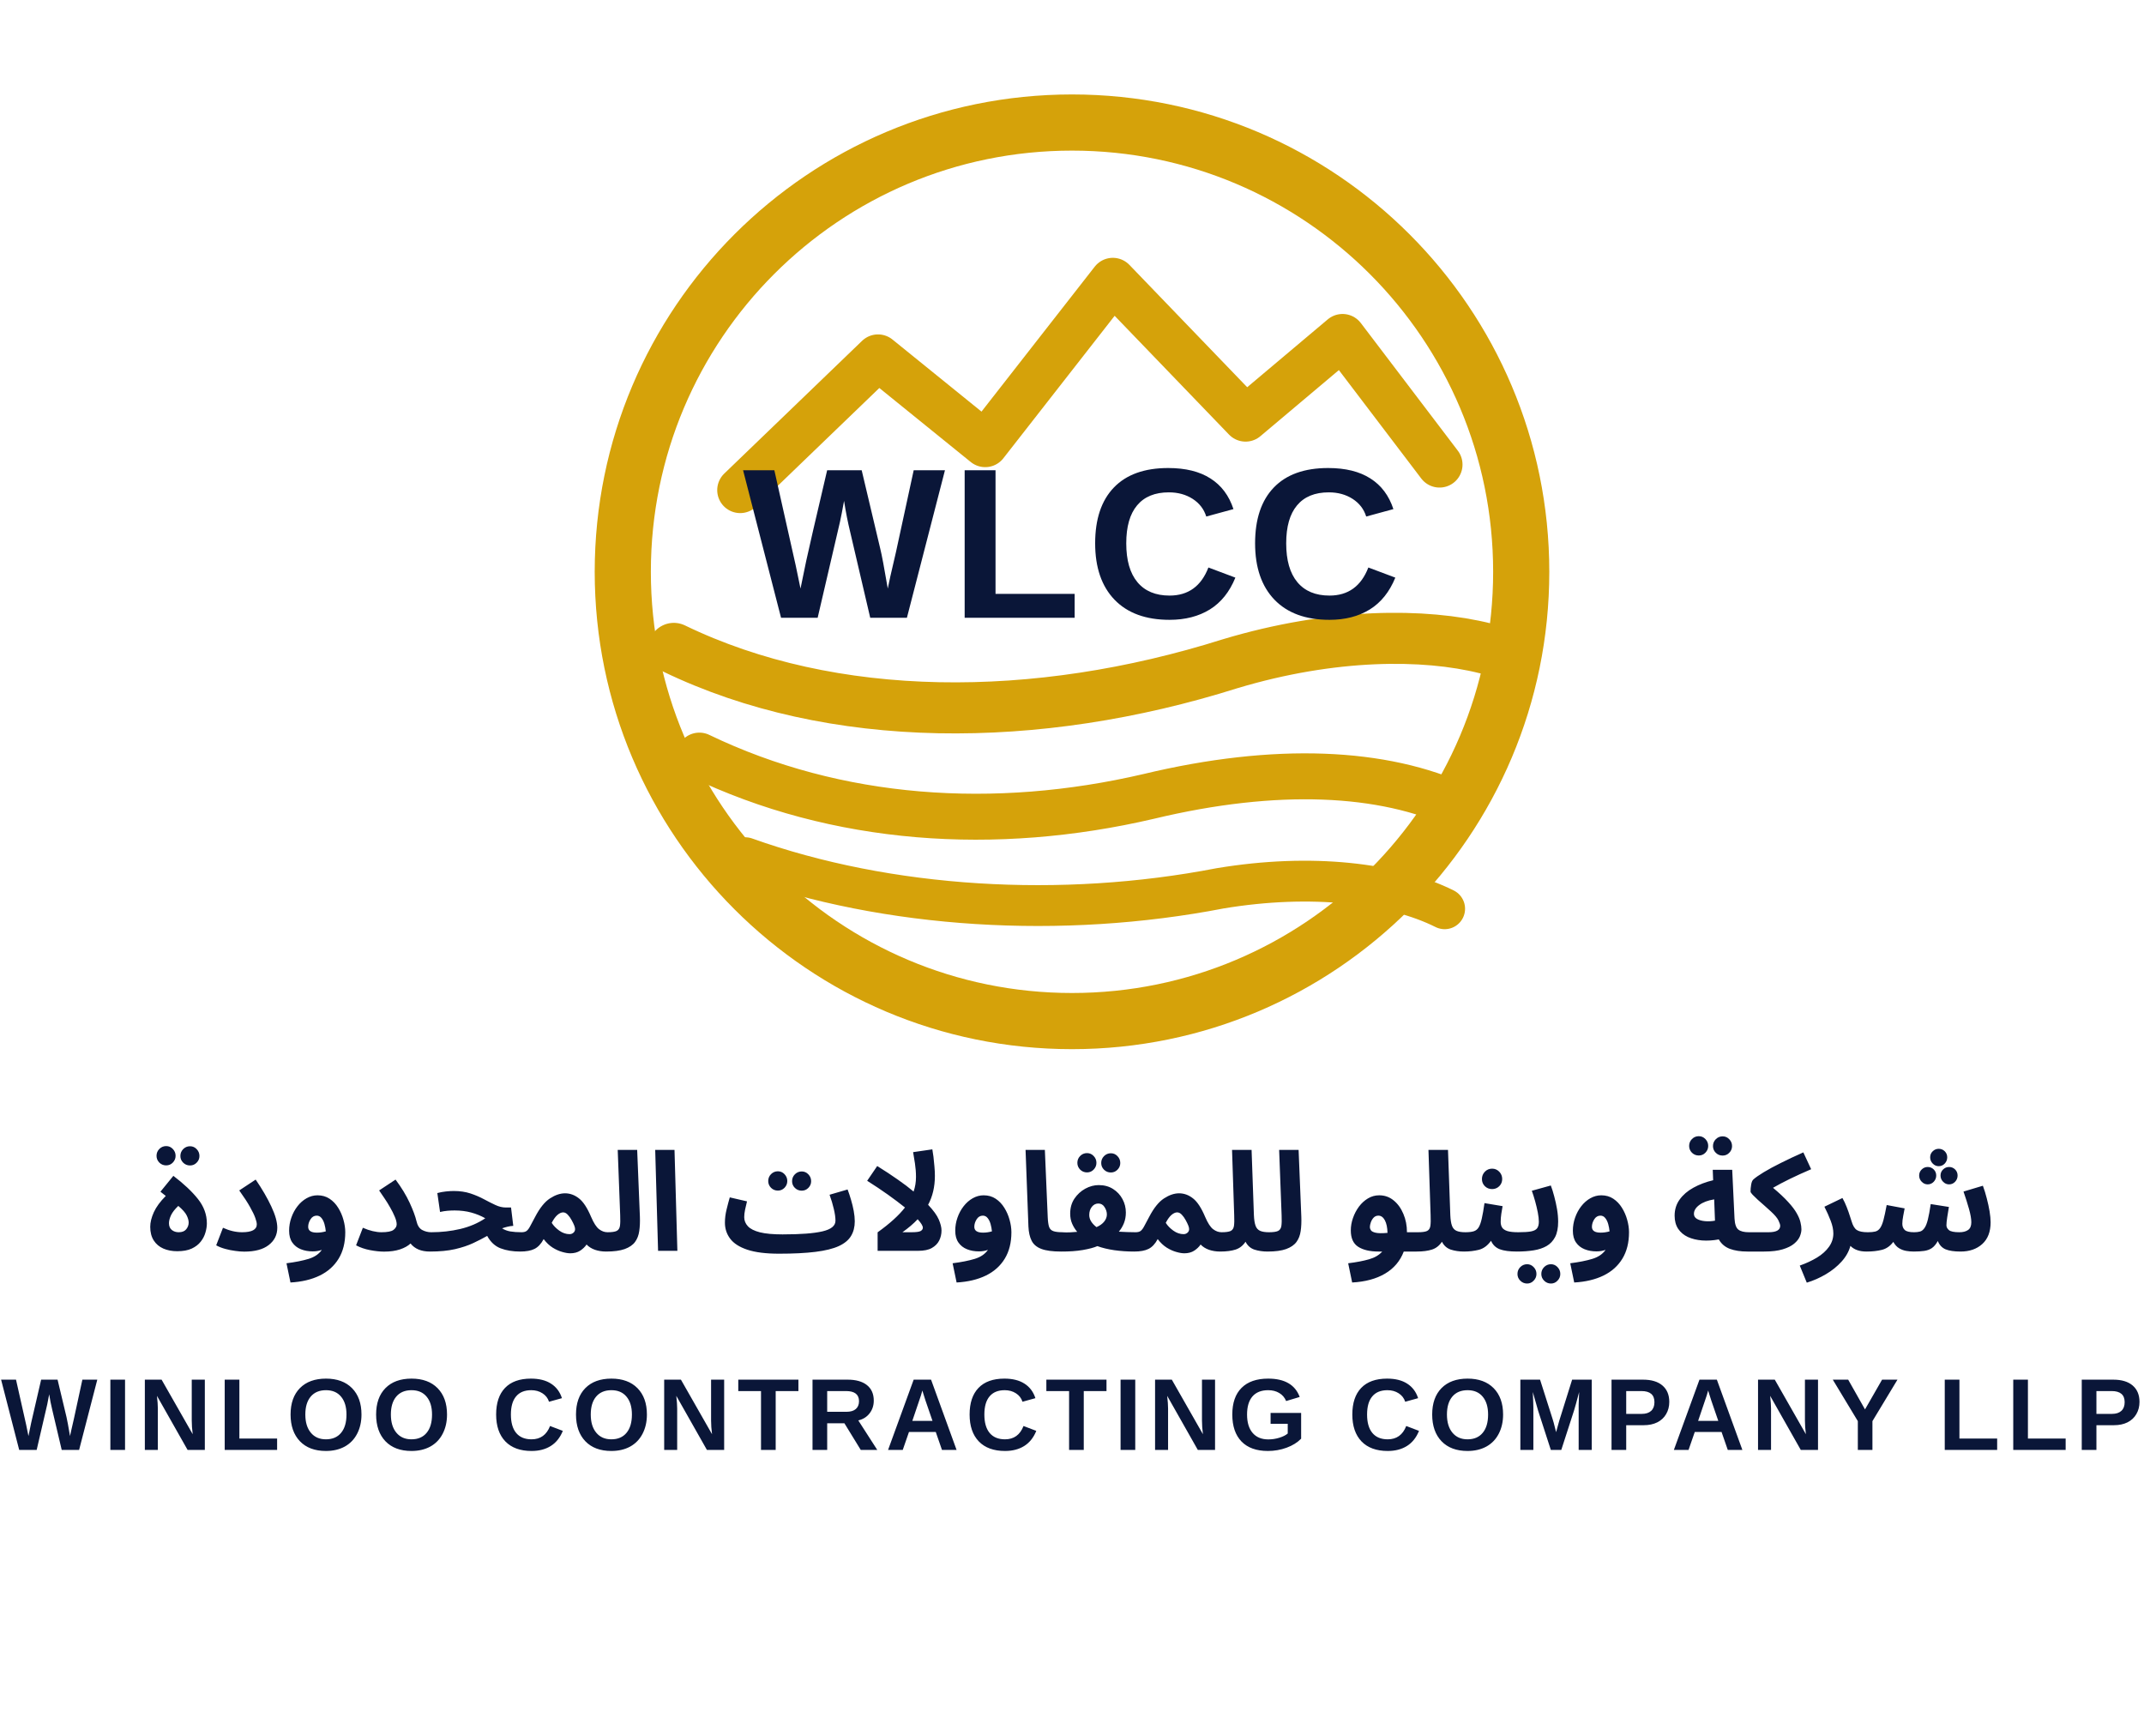
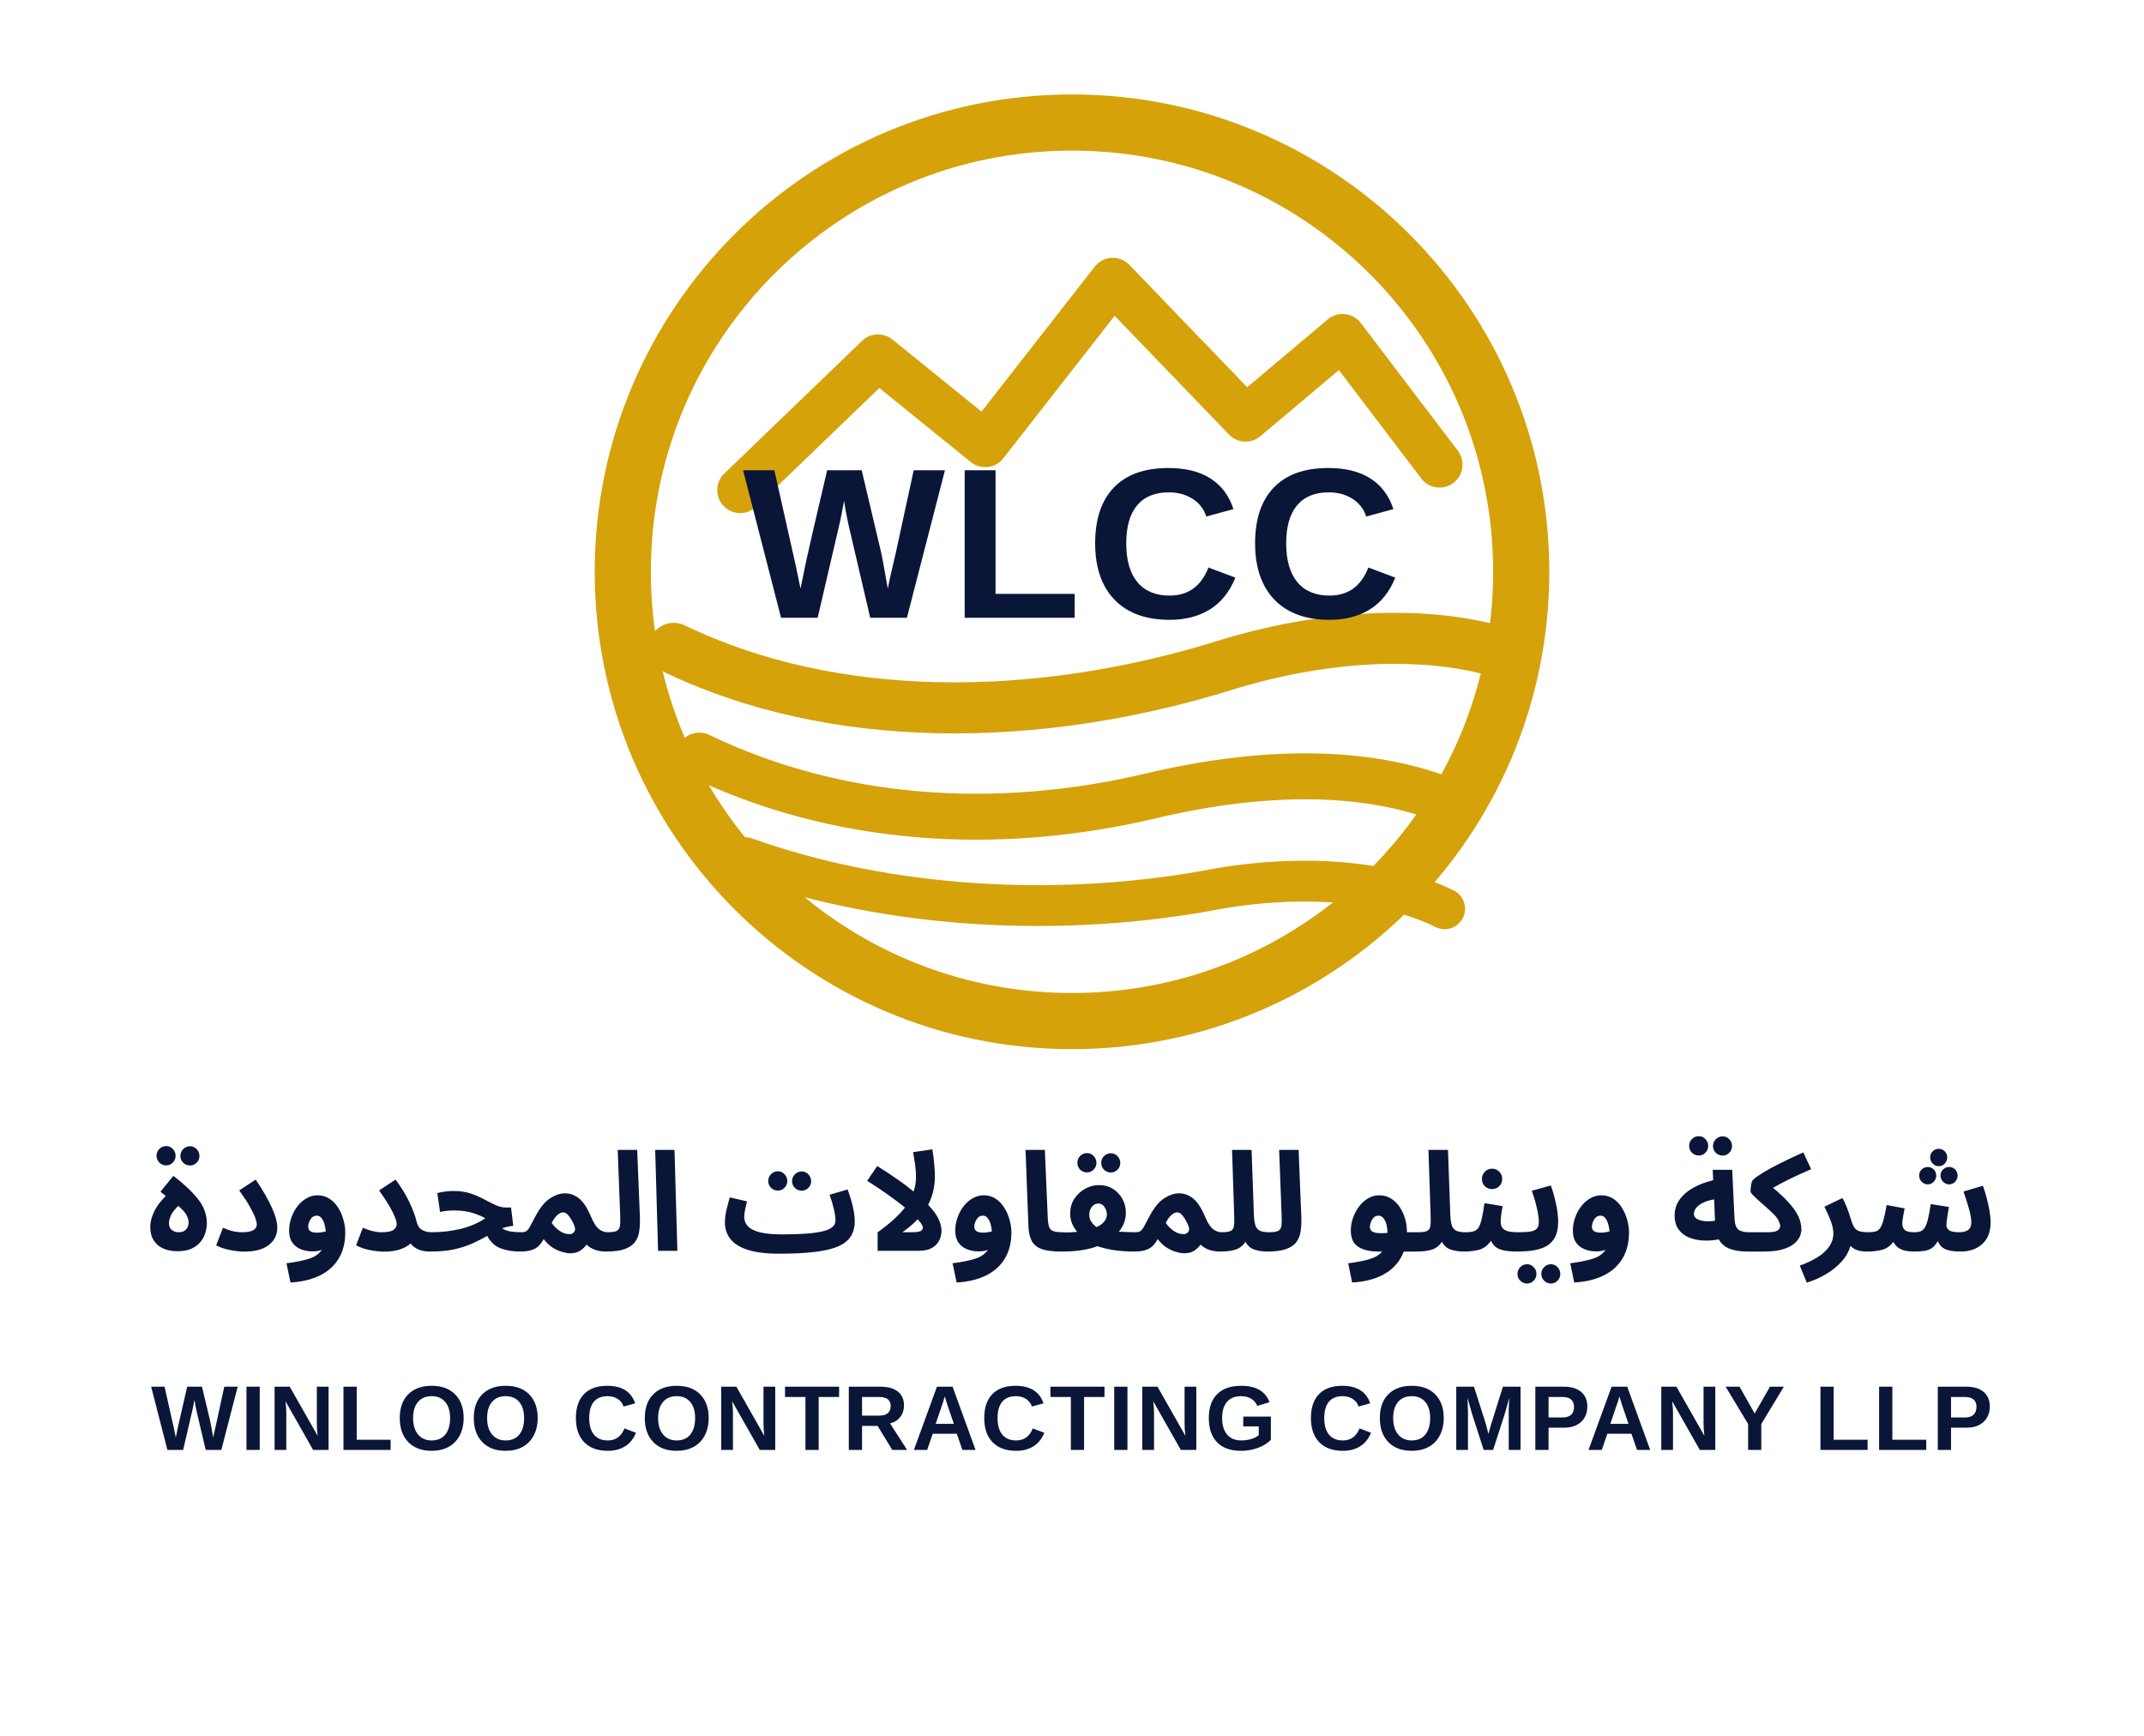
<svg xmlns="http://www.w3.org/2000/svg" viewBox="0 0 420 340" role="img" aria-labelledby="title desc">
  <g fill="none" stroke="#D5A20A" stroke-linecap="round" stroke-linejoin="round">
    <circle cx="210" cy="112" r="88" stroke-width="11" />
    <path d="M145 96 L172 70 L193 87 L218 55 L244 82 L263 66 L282 91" stroke-width="9" />
    <path d="M132 127 C163 142 203 142 241 130 C261 124 279 124 291 127" stroke-width="10" />
    <path d="M137 148 C164 161 195 163 225 156 C250 150 271 151 286 158" stroke-width="9" />
    <path d="M146 168 C174 178 208 180 239 174 C257 171 273 173 283 178" stroke-width="8" />
  </g>
  <text x="210" y="121" text-anchor="middle" font-family="Arial,Helvetica,sans-serif" font-size="42" font-weight="800" letter-spacing="1" fill="#0A1638">WLCC</text>
  <text x="210" y="245" text-anchor="middle" direction="rtl" unicode-bidi="bidi-override" font-family="Arial,'Noto Sans Arabic',sans-serif" font-size="27" font-weight="700" fill="#0A1638">شركة وينلو للمقاولات المحدودة</text>
-   <text x="210" y="284" text-anchor="middle" font-family="Arial,Helvetica,sans-serif" font-size="20" font-weight="800" letter-spacing="1.2" fill="#0A1638">WINLOO CONTRACTING COMPANY LLP</text>
+   <text x="210" y="284" text-anchor="middle" font-family="Arial,Helvetica,sans-serif" font-size="18" font-weight="800" letter-spacing=".5" textLength="330" lengthAdjust="spacingAndGlyphs" fill="#0A1638">WINLOO CONTRACTING COMPANY LLP</text>
</svg>
